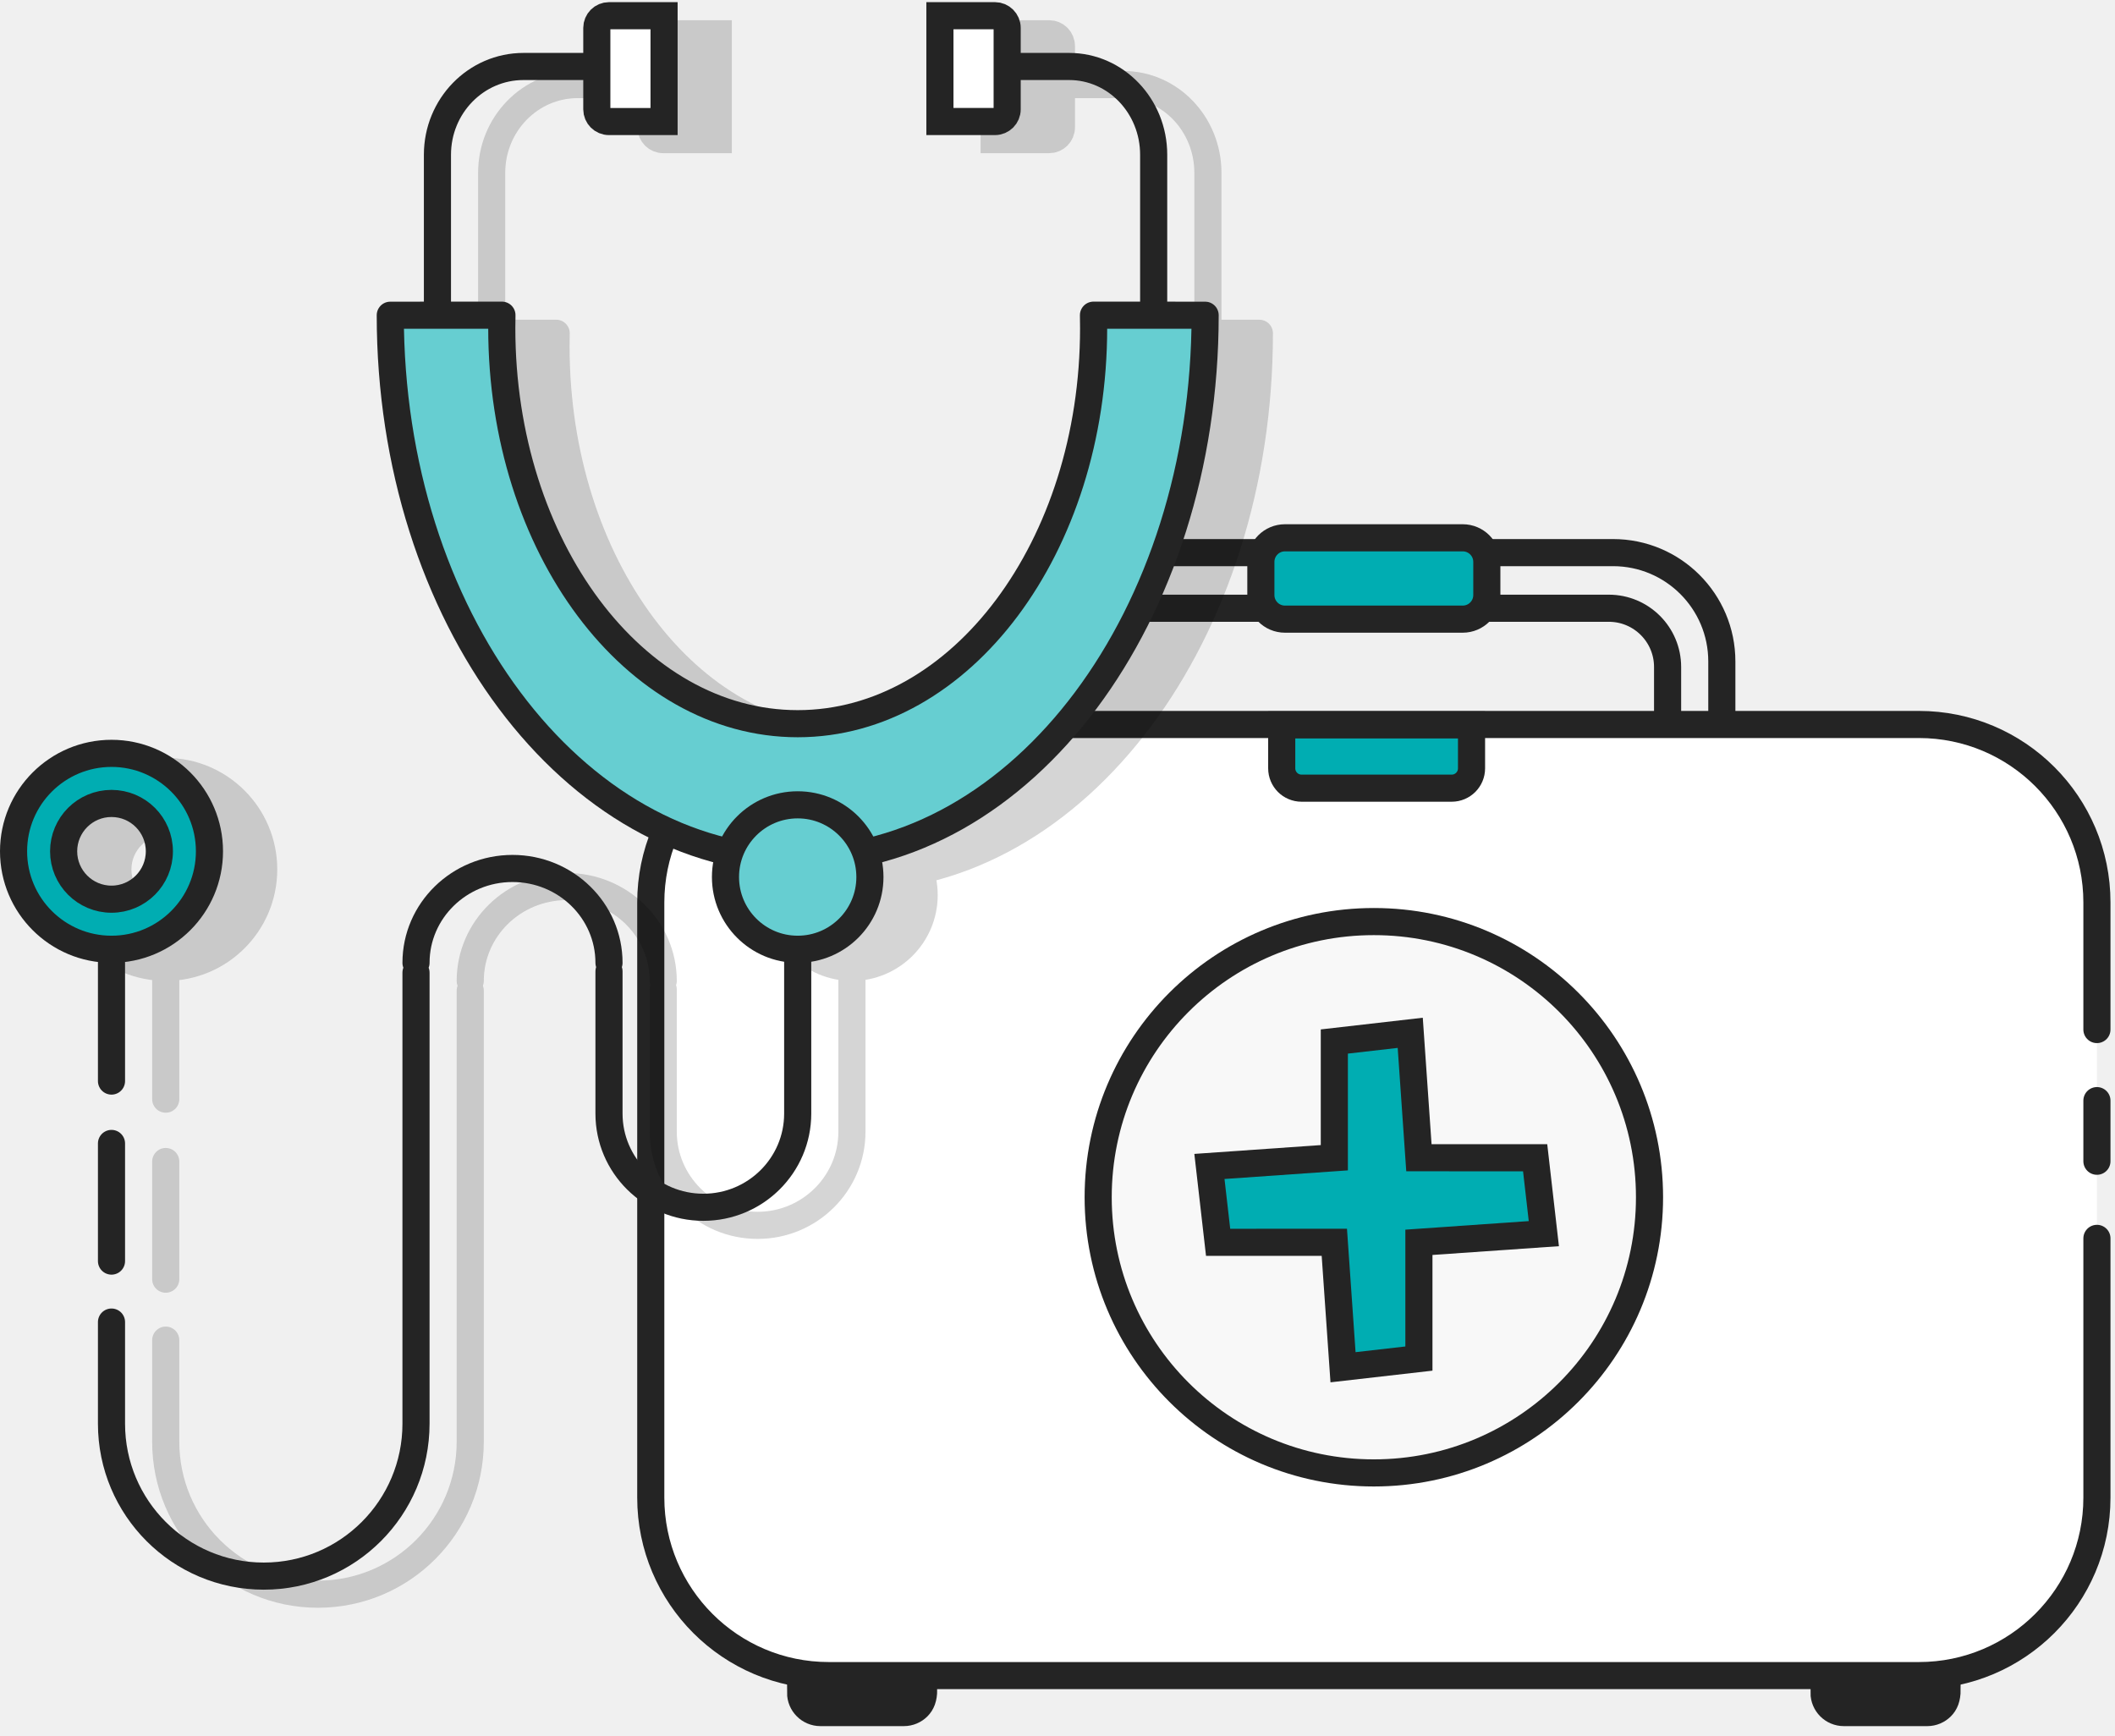
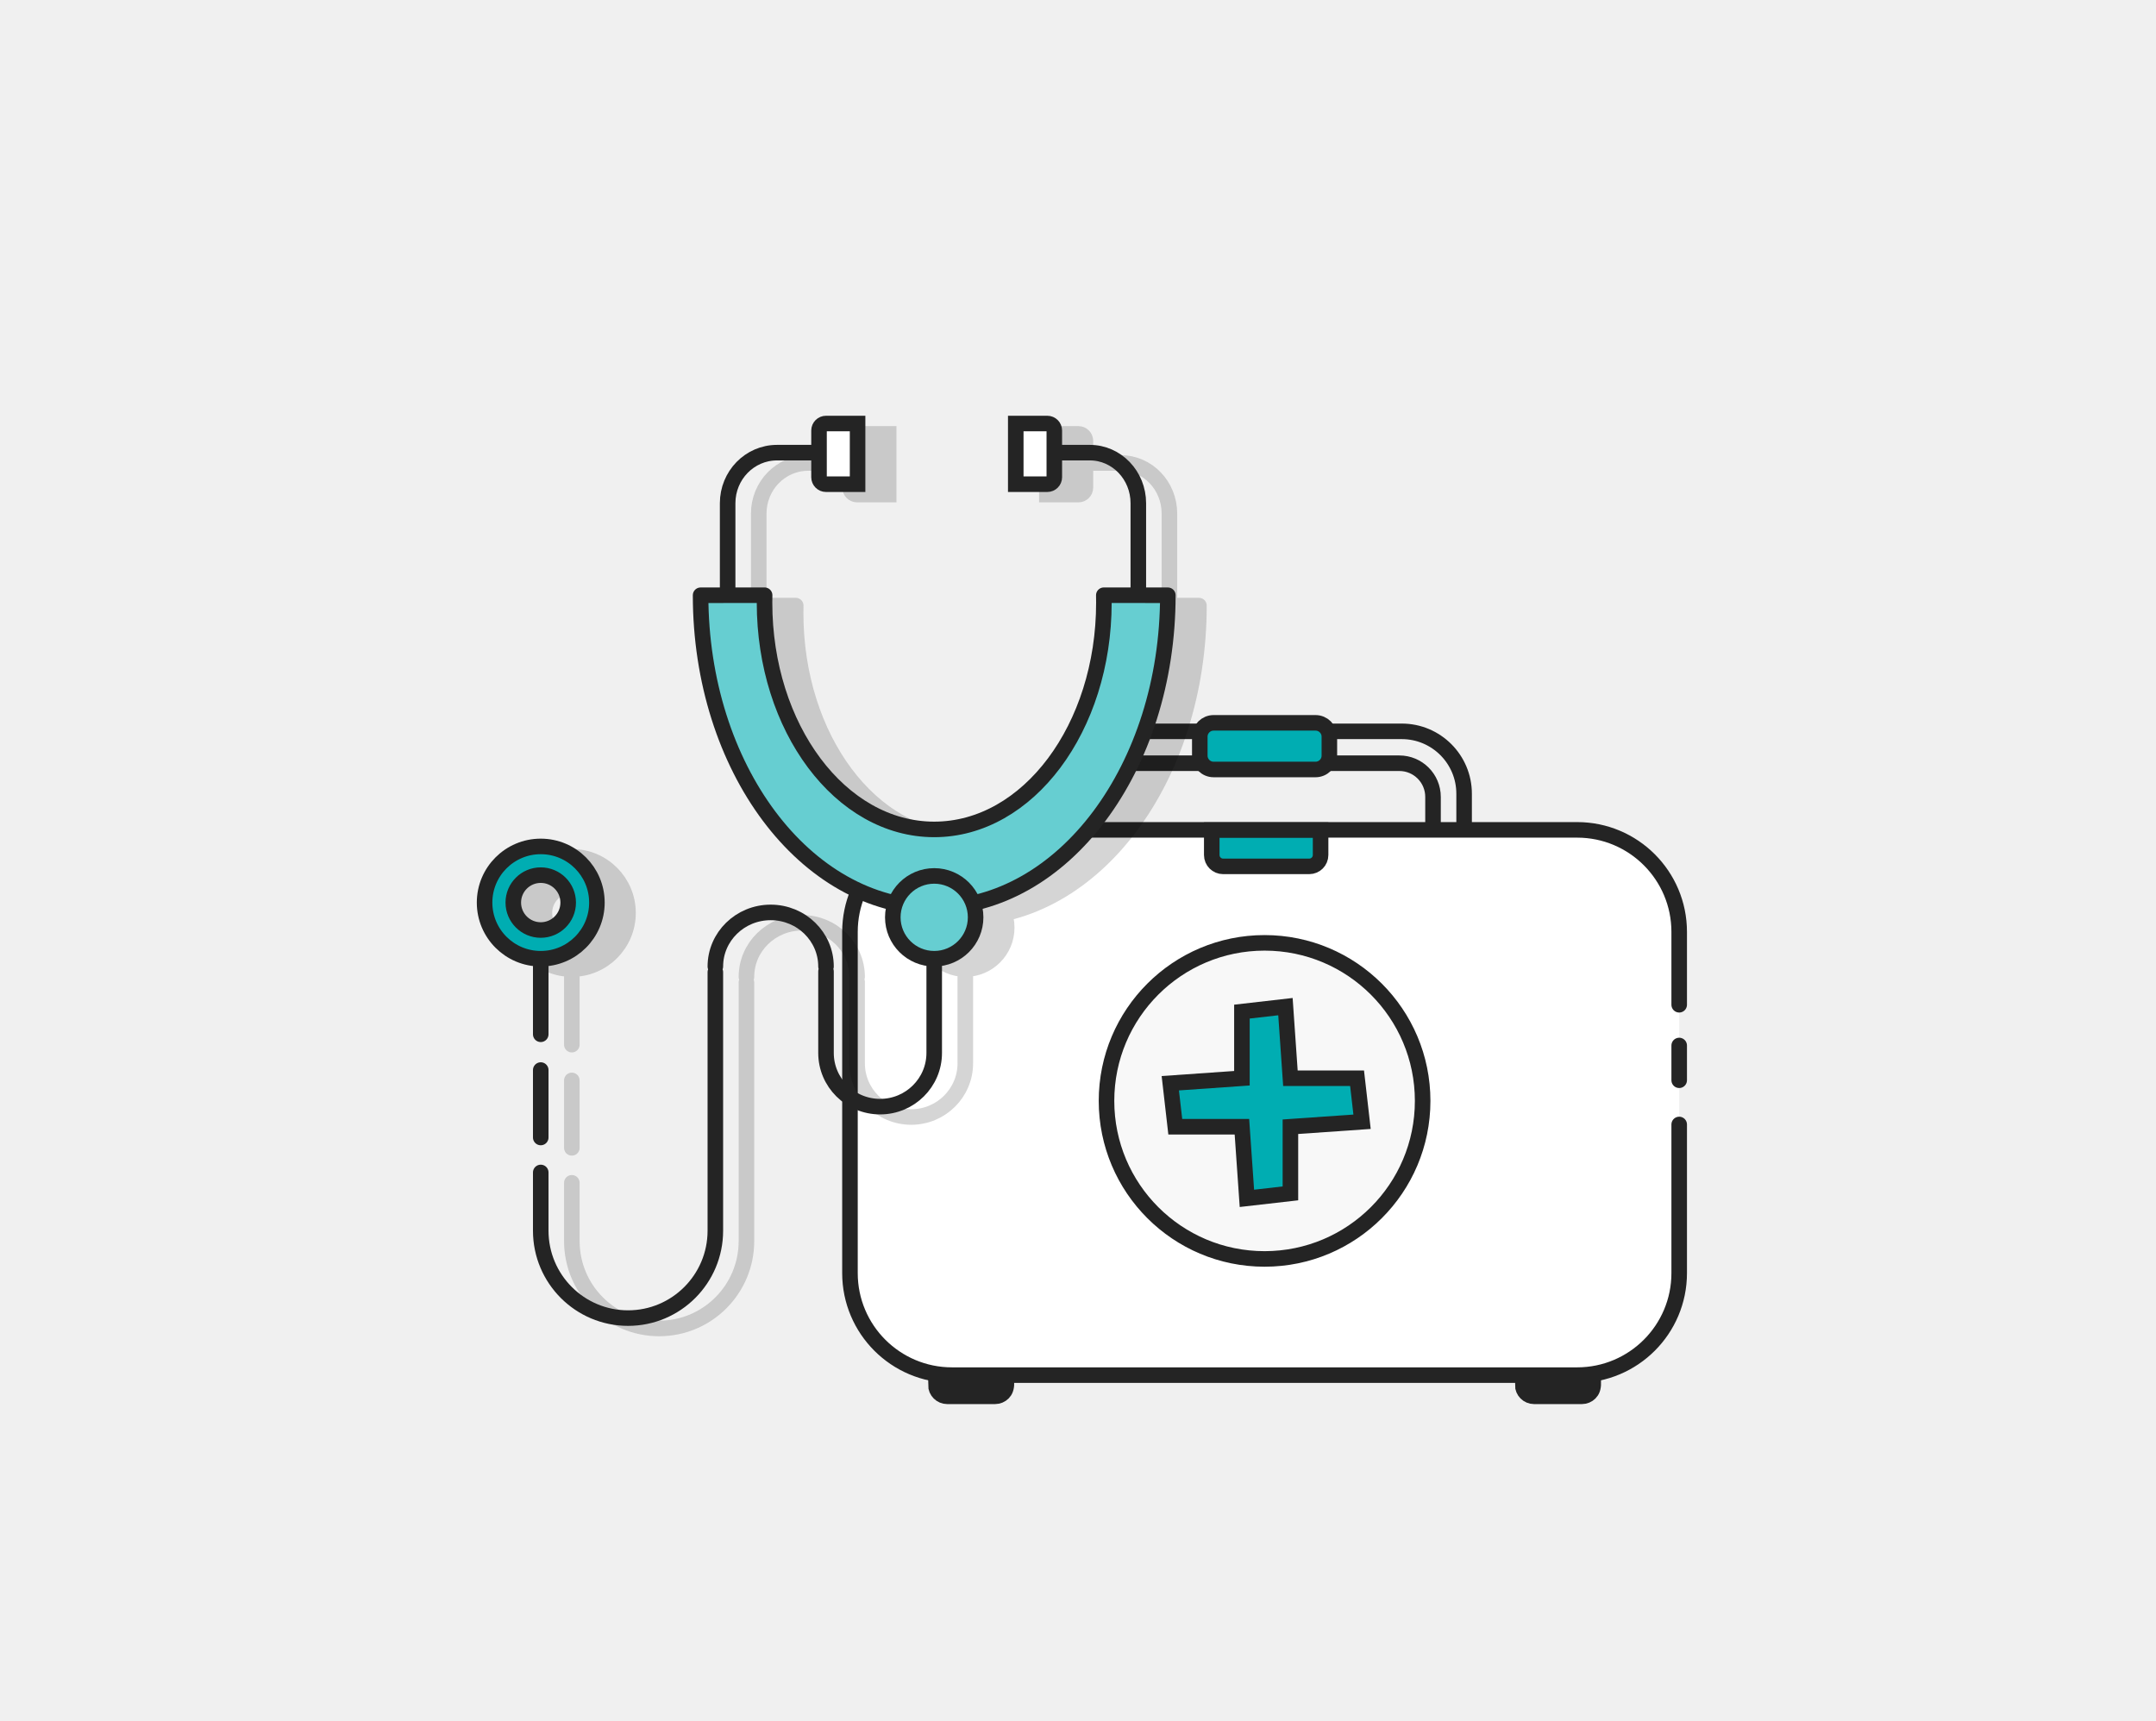
- <svg xmlns="http://www.w3.org/2000/svg" width="117px" height="96px" viewBox="0 0 117 96" version="1.1">
-   <g id="01_Design" stroke="none" stroke-width="1" fill="none" fill-rule="evenodd">
-     <g id="01_all-services" transform="translate(-900, -1319)" stroke-width="1.5">
-       <g id="arzttermin_buchen" transform="translate(854, 1279)">
-         <g id="Group-3" transform="translate(46, 40)">
-           <g id="Group-2" transform="translate(36, 28.33333)" stroke="#242424">
-             <path d="M15.096,65.135 C15.096,65.61 14.973,65.884 14.775,66.083 C14.577,66.281 14.303,66.404 14,66.404 L14,66.404 L9.385,66.404 C9.082,66.404 8.808,66.281 8.61,66.083 C8.411,65.884 8.288,65.61 8.288,65.308 L8.288,65.308 Z" id="Rectangle" fill="#9F9F9F" />
-             <path d="M56.25,5.314 L56.25,15.026 C56.25,15.923 55.886,16.736 55.298,17.324 C54.71,17.912 53.897,18.276 53,18.276 L53,18.276 L27,18.276 C26.103,18.276 25.29,17.912 24.702,17.324 C24.114,16.736 23.75,15.923 23.75,15.026 L23.75,15.026 L23.75,5.314 L56.25,5.314 Z" id="Rectangle-Copy-4" transform="translate(40, 11.79487) rotate(-180) translate(-40, -11.79487) " />
-             <path d="M59.25,2.237 L59.25,12.256 C59.25,13.919 58.576,15.423 57.487,16.513 C56.398,17.602 54.893,18.276 53.231,18.276 L53.231,18.276 L26.769,18.276 C25.107,18.276 23.602,17.602 22.513,16.513 C21.424,15.423 20.75,13.919 20.75,12.256 L20.75,12.256 L20.75,2.237 L59.25,2.237 Z" id="Rectangle-Copy-4" transform="translate(40, 10.25641) rotate(-180) translate(-40, -10.25641) " />
-             <rect id="Rectangle" fill="#00ADB2" x="33.75" y="1.417" width="12.5" height="4.5" rx="1.333" />
-             <path d="M71.712,65.135 C71.712,65.61 71.589,65.884 71.39,66.083 C71.192,66.281 70.918,66.404 70.615,66.404 L70.615,66.404 L66,66.404 C65.697,66.404 65.423,66.281 65.225,66.083 C65.027,65.884 64.904,65.61 64.904,65.308 L64.904,65.308 Z" id="Rectangle-Copy-2" fill="#9F9F9F" />
-             <path d="M80,40.172 L80,54.513 C80,59.951 75.592,64.359 70.154,64.359 L9.846,64.359 C4.408,64.359 0,59.951 0,54.513 L0,21.59 C0,16.152 4.408,11.744 9.846,11.744 L70.154,11.744 C75.592,11.744 80,16.152 80,21.59 L80,28.62 M80,32.552 L80,35.905" id="Shape" fill="#FFFFFF" stroke-linecap="round" stroke-linejoin="round" />
-             <path d="M45.404,11.767 L45.404,14.171 C45.404,14.473 45.281,14.747 45.083,14.946 C44.884,15.144 44.61,15.267 44.308,15.267 L44.308,15.267 L36,15.267 C35.697,15.267 35.423,15.144 35.225,14.946 C35.027,14.747 34.904,14.473 34.904,14.171 L34.904,14.171 L34.904,11.767 L45.404,11.767 Z" id="Rectangle-Copy-3" fill="#00ADB2" />
-             <circle id="Oval" fill="#F8F8F8" cx="40" cy="37.897" r="15.25" />
-             <path d="M42.013,28.801 L42.493,35.711 L48.923,35.712 L49.404,39.91 L42.493,40.39 L42.493,46.821 L38.295,47.301 L37.814,40.39 L31.385,40.391 L30.904,36.193 L37.814,35.711 L37.814,29.282 L42.013,28.801 Z" id="Combined-Shape" fill="#00ADB2" />
-           </g>
-           <g id="Group" opacity="0.766" style="mix-blend-mode: multiply;" transform="translate(3, 1)" stroke="#C8C8C8">
-             <path d="M63.82,3.677 L63.82,24.655 C63.82,27.351 61.689,29.537 59.06,29.537 C55.376,29.537 52.613,29.537 50.771,29.537 M36.536,29.537 C34.963,29.537 32.409,29.537 28.874,29.537 C26.292,29.537 24.199,27.351 24.199,24.655 L24.199,3.677" id="Shape" transform="translate(44.00949, 16.60735) rotate(-180) translate(-44.00949, -16.60735) " />
-             <path d="M56.783,1.936 L56.783,4.982 C56.783,5.168 56.707,5.337 56.585,5.458 C56.463,5.58 56.295,5.656 56.109,5.656 L56.109,5.656 L51.601,5.656 C51.415,5.656 51.247,5.58 51.125,5.458 C51.003,5.337 50.928,5.168 50.928,4.982 L50.928,4.982 L50.928,1.936 L56.783,1.936 Z" id="Rectangle-Copy" fill="#C8C8C8" transform="translate(53.85528, 3.795967) rotate(-90) translate(-53.85528, -3.795967) " />
-             <path d="M37.803,1.936 L37.803,4.982 C37.803,5.168 37.727,5.337 37.606,5.458 C37.484,5.58 37.315,5.656 37.129,5.656 L37.129,5.656 L32.622,5.656 C32.436,5.656 32.267,5.58 32.145,5.458 C32.023,5.337 31.948,5.168 31.948,4.982 L31.948,4.982 L31.948,1.936 L37.803,1.936 Z" id="Rectangle-Copy-5" fill="#C8C8C8" transform="translate(34.87544, 3.795967) rotate(-270) translate(-34.87544, -3.795967) " />
-             <path d="M66.667,17.438 C66.667,34.078 56.576,47.568 44.128,47.568 C31.68,47.568 21.59,34.078 21.59,17.438 L27.767,17.436 C27.761,17.673 27.758,17.911 27.758,18.149 C27.758,30.236 35.087,40.034 44.128,40.034 C53.169,40.034 60.498,30.236 60.498,18.149 C60.498,17.911 60.495,17.673 60.49,17.436 L66.667,17.438 L66.667,17.438 Z" id="Combined-Shape" fill="#C8C8C8" stroke-linejoin="round" />
-             <path d="M6.168,41.675 C7.665,41.675 9.019,42.282 10,43.262 C10.98,44.243 11.587,45.597 11.587,47.094 C11.587,48.59 10.98,49.945 10,50.925 C9.019,51.906 7.665,52.512 6.168,52.512 C4.672,52.512 3.318,51.906 2.337,50.925 C1.356,49.945 0.75,48.59 0.75,47.094 C0.75,45.597 1.356,44.243 2.337,43.262 C3.318,42.282 4.672,41.675 6.168,41.675 Z M6.168,44.446 C5.437,44.446 4.775,44.742 4.296,45.221 C3.817,45.7 3.52,46.362 3.52,47.094 C3.52,47.825 3.817,48.487 4.296,48.966 C4.775,49.445 5.437,49.742 6.168,49.742 C6.9,49.742 7.562,49.445 8.041,48.966 C8.52,48.487 8.816,47.825 8.816,47.094 C8.816,46.362 8.52,45.7 8.041,45.221 C7.562,44.742 6.9,44.446 6.168,44.446 Z" id="Combined-Shape" fill="#C8C8C8" />
-             <path d="M23.013,53.805 L23.013,78.757 C23.013,83.413 19.242,87.189 14.591,87.189 C9.939,87.189 6.168,83.413 6.168,78.757 C6.168,76.589 6.168,74.715 6.168,73.135 M6.168,69.762 C6.168,68.011 6.168,65.842 6.168,63.254 M6.168,59.803 C6.168,58.55 6.168,56.369 6.168,53.262 M44.128,52.316 L44.128,61.602 C44.128,64.464 41.791,66.785 38.909,66.785 C36.026,66.785 33.689,64.464 33.689,61.602 L33.689,53.737 M23.013,53.262 C23.013,50.38 25.403,48.043 28.351,48.043 C31.299,48.043 33.689,50.38 33.689,53.262 L33.689,53.262" id="Shape" stroke-linecap="round" stroke-linejoin="round" />
-             <circle id="Oval" fill="#C8C8C8" cx="44.128" cy="48.517" r="3.995" />
-           </g>
-           <g id="Group" stroke="#242424">
-             <path d="M63.82,3.677 L63.82,24.655 C63.82,27.351 61.689,29.537 59.06,29.537 C55.376,29.537 52.613,29.537 50.771,29.537 M36.536,29.537 C34.963,29.537 32.409,29.537 28.874,29.537 C26.292,29.537 24.199,27.351 24.199,24.655 L24.199,3.677" id="Shape" transform="translate(44.00949, 16.60735) rotate(-180) translate(-44.00949, -16.60735) " />
-             <path d="M56.783,1.936 L56.783,4.982 C56.783,5.168 56.707,5.337 56.585,5.458 C56.463,5.58 56.295,5.656 56.109,5.656 L56.109,5.656 L51.601,5.656 C51.415,5.656 51.247,5.58 51.125,5.458 C51.003,5.337 50.928,5.168 50.928,4.982 L50.928,4.982 L50.928,1.936 L56.783,1.936 Z" id="Rectangle-Copy" fill="#FFFFFF" transform="translate(53.85528, 3.795967) rotate(-90) translate(-53.85528, -3.795967) " />
-             <path d="M37.803,1.936 L37.803,4.982 C37.803,5.168 37.727,5.337 37.606,5.458 C37.484,5.58 37.315,5.656 37.129,5.656 L37.129,5.656 L32.622,5.656 C32.436,5.656 32.267,5.58 32.145,5.458 C32.023,5.337 31.948,5.168 31.948,4.982 L31.948,4.982 L31.948,1.936 L37.803,1.936 Z" id="Rectangle-Copy-5" fill="#FFFFFF" transform="translate(34.87544, 3.795967) rotate(-270) translate(-34.87544, -3.795967) " />
-             <path d="M66.667,17.438 C66.667,34.078 56.576,47.568 44.128,47.568 C31.68,47.568 21.59,34.078 21.59,17.438 L27.767,17.436 C27.761,17.673 27.758,17.911 27.758,18.149 C27.758,30.236 35.087,40.034 44.128,40.034 C53.169,40.034 60.498,30.236 60.498,18.149 C60.498,17.911 60.495,17.673 60.49,17.436 L66.667,17.438 L66.667,17.438 Z" id="Combined-Shape" fill="#66CED1" stroke-linejoin="round" />
-             <path d="M6.168,41.675 C7.665,41.675 9.019,42.282 10,43.262 C10.98,44.243 11.587,45.597 11.587,47.094 C11.587,48.59 10.98,49.945 10,50.925 C9.019,51.906 7.665,52.512 6.168,52.512 C4.672,52.512 3.318,51.906 2.337,50.925 C1.356,49.945 0.75,48.59 0.75,47.094 C0.75,45.597 1.356,44.243 2.337,43.262 C3.318,42.282 4.672,41.675 6.168,41.675 Z M6.168,44.446 C5.437,44.446 4.775,44.742 4.296,45.221 C3.817,45.7 3.52,46.362 3.52,47.094 C3.52,47.825 3.817,48.487 4.296,48.966 C4.775,49.445 5.437,49.742 6.168,49.742 C6.9,49.742 7.562,49.445 8.041,48.966 C8.52,48.487 8.816,47.825 8.816,47.094 C8.816,46.362 8.52,45.7 8.041,45.221 C7.562,44.742 6.9,44.446 6.168,44.446 Z" id="Combined-Shape" fill="#00ADB2" />
-             <path d="M23.013,53.805 L23.013,78.757 C23.013,83.413 19.242,87.189 14.591,87.189 C9.939,87.189 6.168,83.413 6.168,78.757 C6.168,76.589 6.168,74.715 6.168,73.135 M6.168,69.762 C6.168,68.011 6.168,65.842 6.168,63.254 M6.168,59.803 C6.168,58.55 6.168,56.369 6.168,53.262 M44.128,52.316 L44.128,61.602 C44.128,64.464 41.791,66.785 38.909,66.785 C36.026,66.785 33.689,64.464 33.689,61.602 L33.689,53.737 M23.013,53.262 C23.013,50.38 25.403,48.043 28.351,48.043 C31.299,48.043 33.689,50.38 33.689,53.262 L33.689,53.262" id="Shape" stroke-linecap="round" stroke-linejoin="round" />
-             <circle id="Oval" fill="#66CED1" cx="44.128" cy="48.517" r="3.995" />
-           </g>
+ <svg xmlns="http://www.w3.org/2000/svg" width="208px" height="166px" viewBox="0 0 208 166" version="1.1">
+   <g id="icon_arzttermin" stroke="none" stroke-width="1" fill="none" fill-rule="evenodd">
+     <g id="Group" transform="translate(46, 40)" stroke-width="1.5">
+       <g id="Group-3">
+         <g id="Group-2" transform="translate(36, 28.33333)" stroke="#242424">
+           <path d="M15.096,65.135 C15.096,65.61 14.973,65.884 14.775,66.083 C14.577,66.281 14.303,66.404 14,66.404 L14,66.404 L9.385,66.404 C9.082,66.404 8.808,66.281 8.61,66.083 C8.411,65.884 8.288,65.61 8.288,65.308 L8.288,65.308 Z" id="Rectangle" fill="#9F9F9F" />
+           <path d="M56.25,5.314 L56.25,15.026 C56.25,15.923 55.886,16.736 55.298,17.324 C54.71,17.912 53.897,18.276 53,18.276 L53,18.276 L27,18.276 C26.103,18.276 25.29,17.912 24.702,17.324 C24.114,16.736 23.75,15.923 23.75,15.026 L23.75,15.026 L23.75,5.314 L56.25,5.314 Z" id="Rectangle-Copy-4" transform="translate(40, 11.79487) rotate(-180) translate(-40, -11.79487) " />
+           <path d="M59.25,2.237 L59.25,12.256 C59.25,13.919 58.576,15.423 57.487,16.513 C56.398,17.602 54.893,18.276 53.231,18.276 L53.231,18.276 L26.769,18.276 C25.107,18.276 23.602,17.602 22.513,16.513 C21.424,15.423 20.75,13.919 20.75,12.256 L20.75,12.256 L20.75,2.237 L59.25,2.237 Z" id="Rectangle-Copy-4" transform="translate(40, 10.25641) rotate(-180) translate(-40, -10.25641) " />
+           <rect id="Rectangle" fill="#00ADB2" x="33.75" y="1.417" width="12.5" height="4.5" rx="1.333" />
+           <path d="M71.712,65.135 C71.712,65.61 71.589,65.884 71.39,66.083 C71.192,66.281 70.918,66.404 70.615,66.404 L70.615,66.404 L66,66.404 C65.697,66.404 65.423,66.281 65.225,66.083 C65.027,65.884 64.904,65.61 64.904,65.308 L64.904,65.308 Z" id="Rectangle-Copy-2" fill="#9F9F9F" />
+           <path d="M80,40.172 L80,54.513 C80,59.951 75.592,64.359 70.154,64.359 L9.846,64.359 C4.408,64.359 0,59.951 0,54.513 L0,21.59 C0,16.152 4.408,11.744 9.846,11.744 L70.154,11.744 C75.592,11.744 80,16.152 80,21.59 L80,28.62 M80,32.552 L80,35.905" id="Shape" fill="#FFFFFF" stroke-linecap="round" stroke-linejoin="round" />
+           <path d="M45.404,11.767 L45.404,14.171 C45.404,14.473 45.281,14.747 45.083,14.946 C44.884,15.144 44.61,15.267 44.308,15.267 L44.308,15.267 L36,15.267 C35.697,15.267 35.423,15.144 35.225,14.946 C35.027,14.747 34.904,14.473 34.904,14.171 L34.904,14.171 L34.904,11.767 L45.404,11.767 Z" id="Rectangle-Copy-3" fill="#00ADB2" />
+           <circle id="Oval" fill="#F8F8F8" cx="40" cy="37.897" r="15.25" />
+           <path d="M42.013,28.801 L42.493,35.711 L48.923,35.712 L49.404,39.91 L42.493,40.39 L42.493,46.821 L38.295,47.301 L37.814,40.39 L31.385,40.391 L30.904,36.193 L37.814,35.711 L37.814,29.282 L42.013,28.801 Z" id="Combined-Shape" fill="#00ADB2" />
+         </g>
+         <g id="Group" opacity="0.766" style="mix-blend-mode: multiply;" transform="translate(3, 1)" stroke="#C8C8C8">
+           <path d="M63.82,3.677 L63.82,24.655 C63.82,27.351 61.689,29.537 59.06,29.537 C55.376,29.537 52.613,29.537 50.771,29.537 M36.536,29.537 C34.963,29.537 32.409,29.537 28.874,29.537 C26.292,29.537 24.199,27.351 24.199,24.655 L24.199,3.677" id="Shape" transform="translate(44.00949, 16.60735) rotate(-180) translate(-44.00949, -16.60735) " />
+           <path d="M56.783,1.936 L56.783,4.982 C56.783,5.168 56.707,5.337 56.585,5.458 C56.463,5.58 56.295,5.656 56.109,5.656 L56.109,5.656 L51.601,5.656 C51.415,5.656 51.247,5.58 51.125,5.458 C51.003,5.337 50.928,5.168 50.928,4.982 L50.928,4.982 L50.928,1.936 L56.783,1.936 Z" id="Rectangle-Copy" fill="#C8C8C8" transform="translate(53.85528, 3.795967) rotate(-90) translate(-53.85528, -3.795967) " />
+           <path d="M37.803,1.936 L37.803,4.982 C37.803,5.168 37.727,5.337 37.606,5.458 C37.484,5.58 37.315,5.656 37.129,5.656 L37.129,5.656 L32.622,5.656 C32.436,5.656 32.267,5.58 32.145,5.458 C32.023,5.337 31.948,5.168 31.948,4.982 L31.948,4.982 L31.948,1.936 L37.803,1.936 Z" id="Rectangle-Copy-5" fill="#C8C8C8" transform="translate(34.87544, 3.795967) rotate(-270) translate(-34.87544, -3.795967) " />
+           <path d="M66.667,17.438 C66.667,34.078 56.576,47.568 44.128,47.568 C31.68,47.568 21.59,34.078 21.59,17.438 L27.767,17.436 C27.761,17.673 27.758,17.911 27.758,18.149 C27.758,30.236 35.087,40.034 44.128,40.034 C53.169,40.034 60.498,30.236 60.498,18.149 C60.498,17.911 60.495,17.673 60.49,17.436 L66.667,17.438 L66.667,17.438 Z" id="Combined-Shape" fill="#C8C8C8" stroke-linejoin="round" />
+           <path d="M6.168,41.675 C7.665,41.675 9.019,42.282 10,43.262 C10.98,44.243 11.587,45.597 11.587,47.094 C11.587,48.59 10.98,49.945 10,50.925 C9.019,51.906 7.665,52.512 6.168,52.512 C4.672,52.512 3.318,51.906 2.337,50.925 C1.356,49.945 0.75,48.59 0.75,47.094 C0.75,45.597 1.356,44.243 2.337,43.262 C3.318,42.282 4.672,41.675 6.168,41.675 Z M6.168,44.446 C5.437,44.446 4.775,44.742 4.296,45.221 C3.817,45.7 3.52,46.362 3.52,47.094 C3.52,47.825 3.817,48.487 4.296,48.966 C4.775,49.445 5.437,49.742 6.168,49.742 C6.9,49.742 7.562,49.445 8.041,48.966 C8.52,48.487 8.816,47.825 8.816,47.094 C8.816,46.362 8.52,45.7 8.041,45.221 C7.562,44.742 6.9,44.446 6.168,44.446 Z" id="Combined-Shape" fill="#C8C8C8" />
+           <path d="M23.013,53.805 L23.013,78.757 C23.013,83.413 19.242,87.189 14.591,87.189 C9.939,87.189 6.168,83.413 6.168,78.757 C6.168,76.589 6.168,74.715 6.168,73.135 M6.168,69.762 C6.168,68.011 6.168,65.842 6.168,63.254 M6.168,59.803 C6.168,58.55 6.168,56.369 6.168,53.262 M44.128,52.316 L44.128,61.602 C44.128,64.464 41.791,66.785 38.909,66.785 C36.026,66.785 33.689,64.464 33.689,61.602 L33.689,53.737 M23.013,53.262 C23.013,50.38 25.403,48.043 28.351,48.043 C31.299,48.043 33.689,50.38 33.689,53.262 L33.689,53.262" id="Shape" stroke-linecap="round" stroke-linejoin="round" />
+           <circle id="Oval" fill="#C8C8C8" cx="44.128" cy="48.517" r="3.995" />
+         </g>
+         <g id="Group" stroke="#242424">
+           <path d="M63.82,3.677 L63.82,24.655 C63.82,27.351 61.689,29.537 59.06,29.537 C55.376,29.537 52.613,29.537 50.771,29.537 M36.536,29.537 C34.963,29.537 32.409,29.537 28.874,29.537 C26.292,29.537 24.199,27.351 24.199,24.655 L24.199,3.677" id="Shape" transform="translate(44.00949, 16.60735) rotate(-180) translate(-44.00949, -16.60735) " />
+           <path d="M56.783,1.936 L56.783,4.982 C56.783,5.168 56.707,5.337 56.585,5.458 C56.463,5.58 56.295,5.656 56.109,5.656 L56.109,5.656 L51.601,5.656 C51.415,5.656 51.247,5.58 51.125,5.458 C51.003,5.337 50.928,5.168 50.928,4.982 L50.928,4.982 L50.928,1.936 L56.783,1.936 Z" id="Rectangle-Copy" fill="#FFFFFF" transform="translate(53.85528, 3.795967) rotate(-90) translate(-53.85528, -3.795967) " />
+           <path d="M37.803,1.936 L37.803,4.982 C37.803,5.168 37.727,5.337 37.606,5.458 C37.484,5.58 37.315,5.656 37.129,5.656 L37.129,5.656 L32.622,5.656 C32.436,5.656 32.267,5.58 32.145,5.458 C32.023,5.337 31.948,5.168 31.948,4.982 L31.948,4.982 L31.948,1.936 L37.803,1.936 Z" id="Rectangle-Copy-5" fill="#FFFFFF" transform="translate(34.87544, 3.795967) rotate(-270) translate(-34.87544, -3.795967) " />
+           <path d="M66.667,17.438 C66.667,34.078 56.576,47.568 44.128,47.568 C31.68,47.568 21.59,34.078 21.59,17.438 L27.767,17.436 C27.761,17.673 27.758,17.911 27.758,18.149 C27.758,30.236 35.087,40.034 44.128,40.034 C53.169,40.034 60.498,30.236 60.498,18.149 C60.498,17.911 60.495,17.673 60.49,17.436 L66.667,17.438 L66.667,17.438 Z" id="Combined-Shape" fill="#66CED1" stroke-linejoin="round" />
+           <path d="M6.168,41.675 C7.665,41.675 9.019,42.282 10,43.262 C10.98,44.243 11.587,45.597 11.587,47.094 C11.587,48.59 10.98,49.945 10,50.925 C9.019,51.906 7.665,52.512 6.168,52.512 C4.672,52.512 3.318,51.906 2.337,50.925 C1.356,49.945 0.75,48.59 0.75,47.094 C0.75,45.597 1.356,44.243 2.337,43.262 C3.318,42.282 4.672,41.675 6.168,41.675 Z M6.168,44.446 C5.437,44.446 4.775,44.742 4.296,45.221 C3.817,45.7 3.52,46.362 3.52,47.094 C3.52,47.825 3.817,48.487 4.296,48.966 C4.775,49.445 5.437,49.742 6.168,49.742 C6.9,49.742 7.562,49.445 8.041,48.966 C8.52,48.487 8.816,47.825 8.816,47.094 C8.816,46.362 8.52,45.7 8.041,45.221 C7.562,44.742 6.9,44.446 6.168,44.446 Z" id="Combined-Shape" fill="#00ADB2" />
+           <path d="M23.013,53.805 L23.013,78.757 C23.013,83.413 19.242,87.189 14.591,87.189 C9.939,87.189 6.168,83.413 6.168,78.757 C6.168,76.589 6.168,74.715 6.168,73.135 M6.168,69.762 C6.168,68.011 6.168,65.842 6.168,63.254 M6.168,59.803 C6.168,58.55 6.168,56.369 6.168,53.262 M44.128,52.316 L44.128,61.602 C44.128,64.464 41.791,66.785 38.909,66.785 C36.026,66.785 33.689,64.464 33.689,61.602 L33.689,53.737 M23.013,53.262 C23.013,50.38 25.403,48.043 28.351,48.043 C31.299,48.043 33.689,50.38 33.689,53.262 L33.689,53.262" id="Shape" stroke-linecap="round" stroke-linejoin="round" />
+           <circle id="Oval" fill="#66CED1" cx="44.128" cy="48.517" r="3.995" />
        </g>
      </g>
    </g>
  </g>
</svg>
